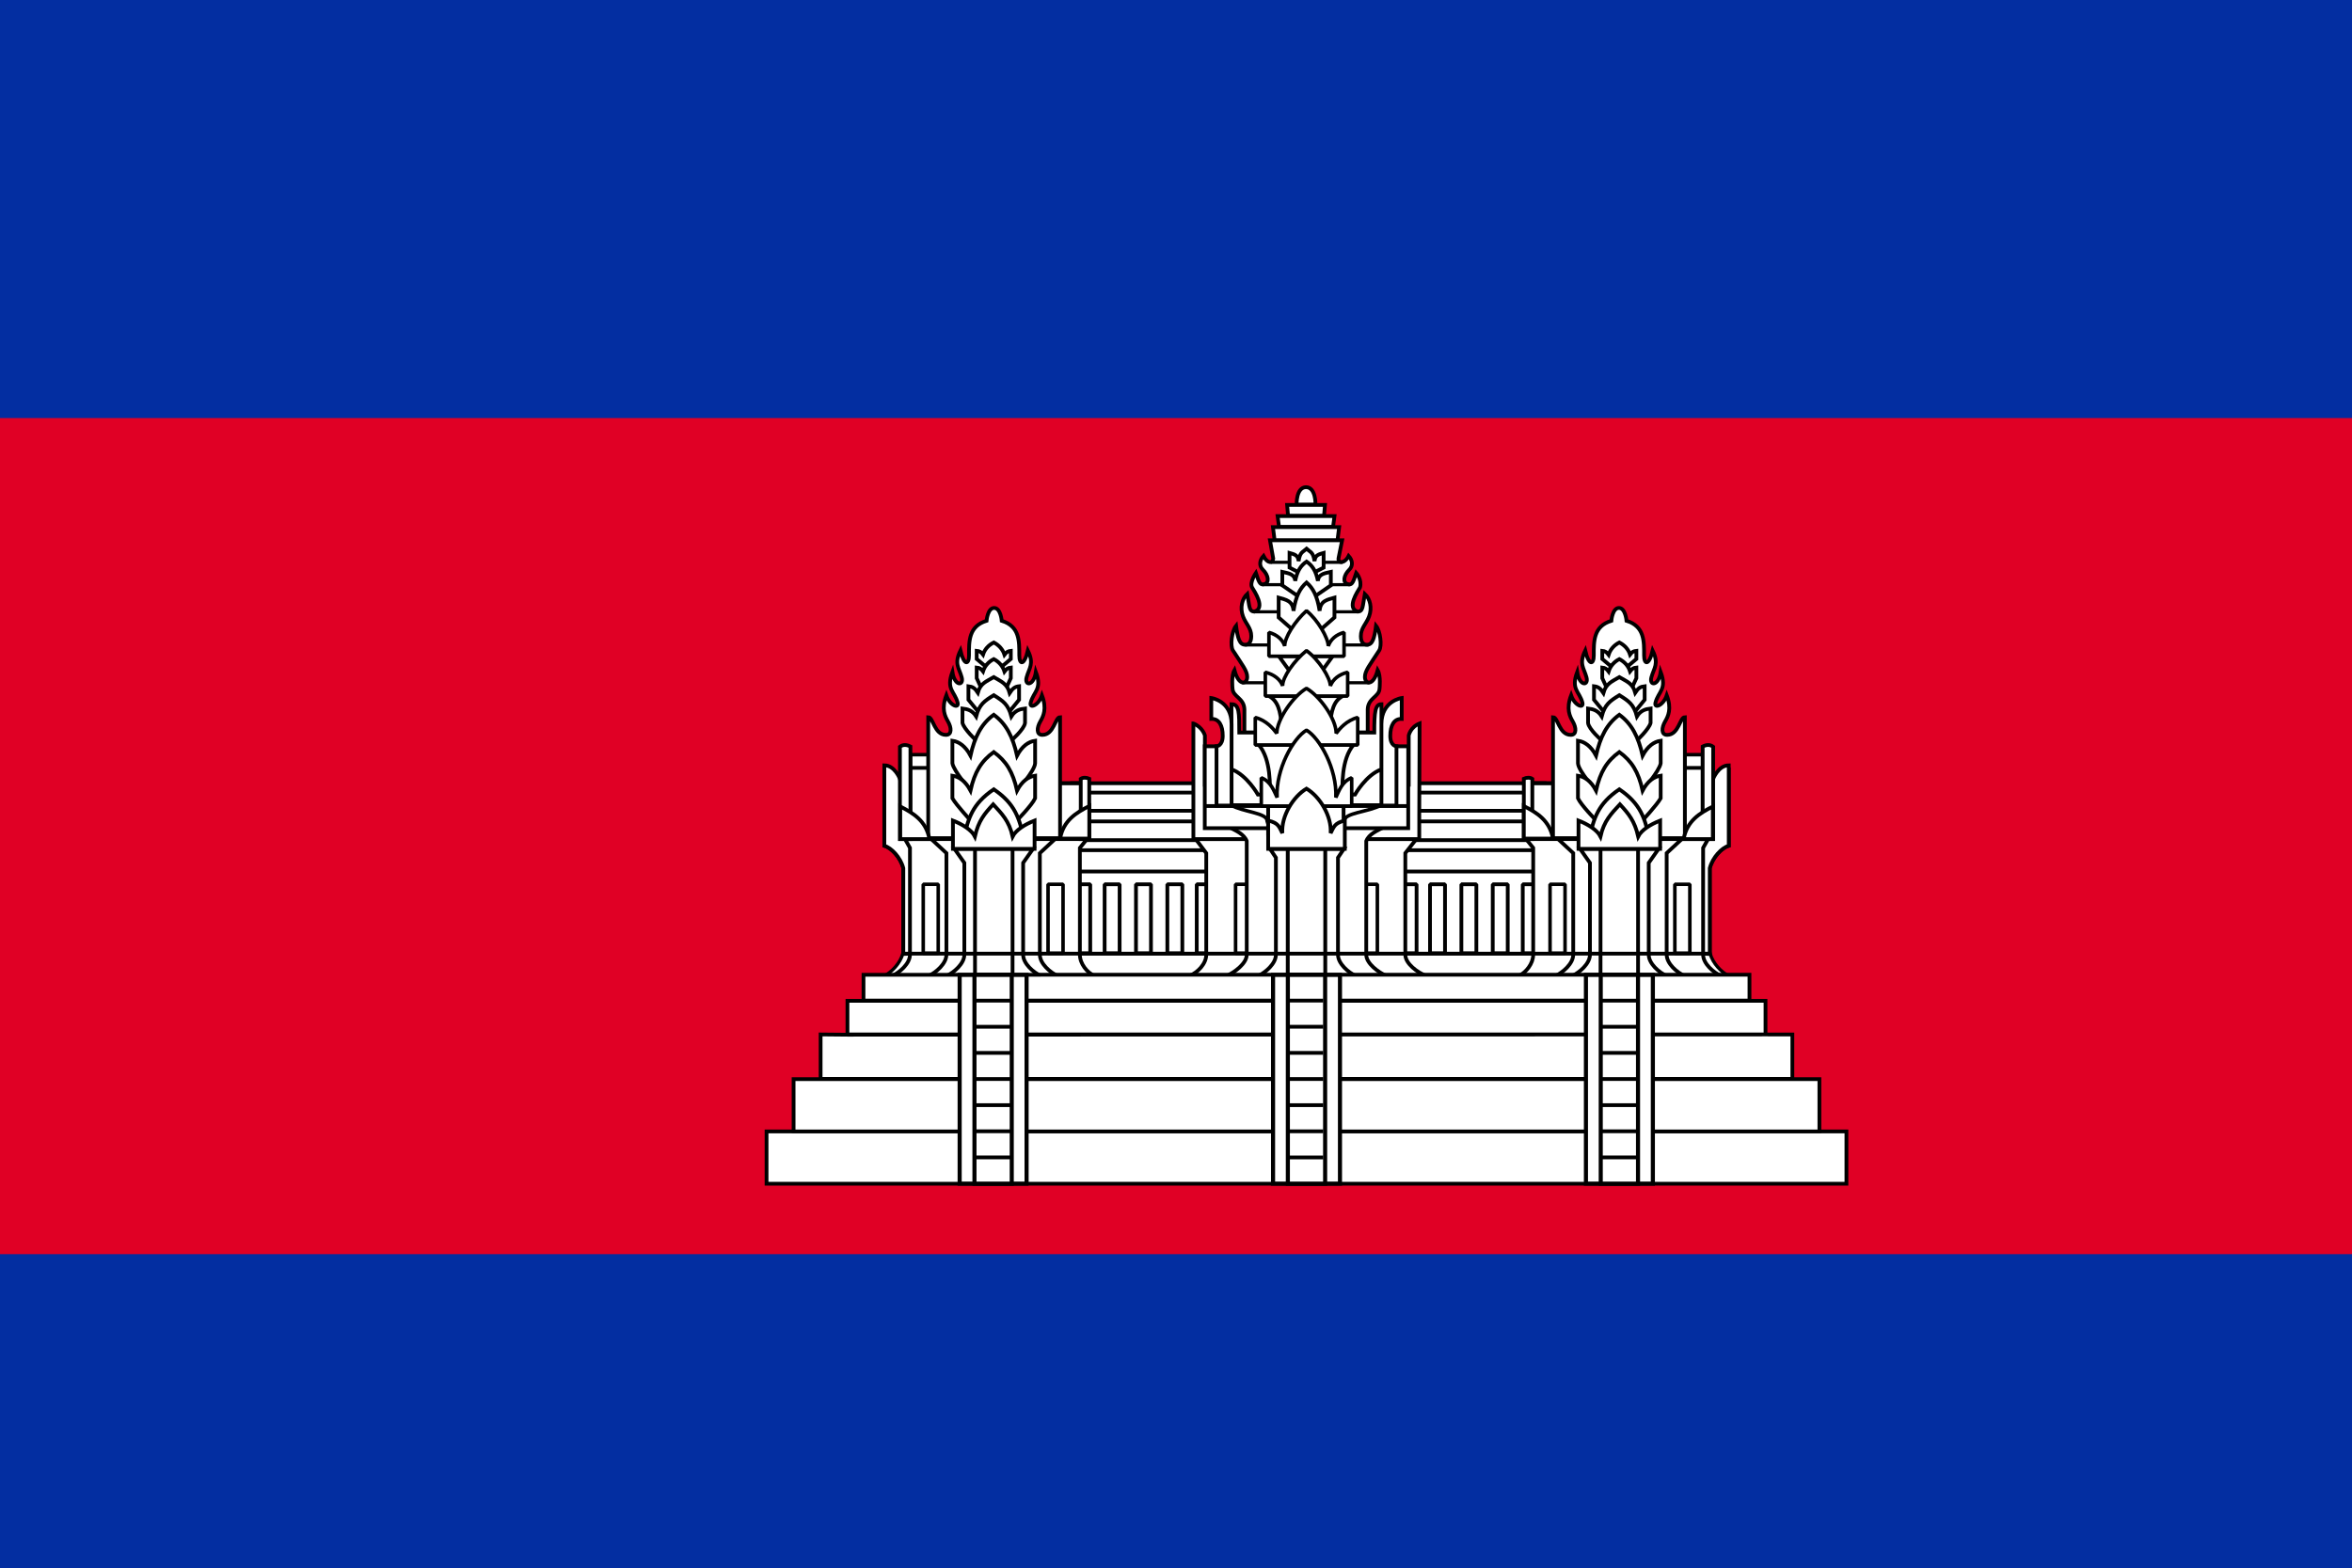
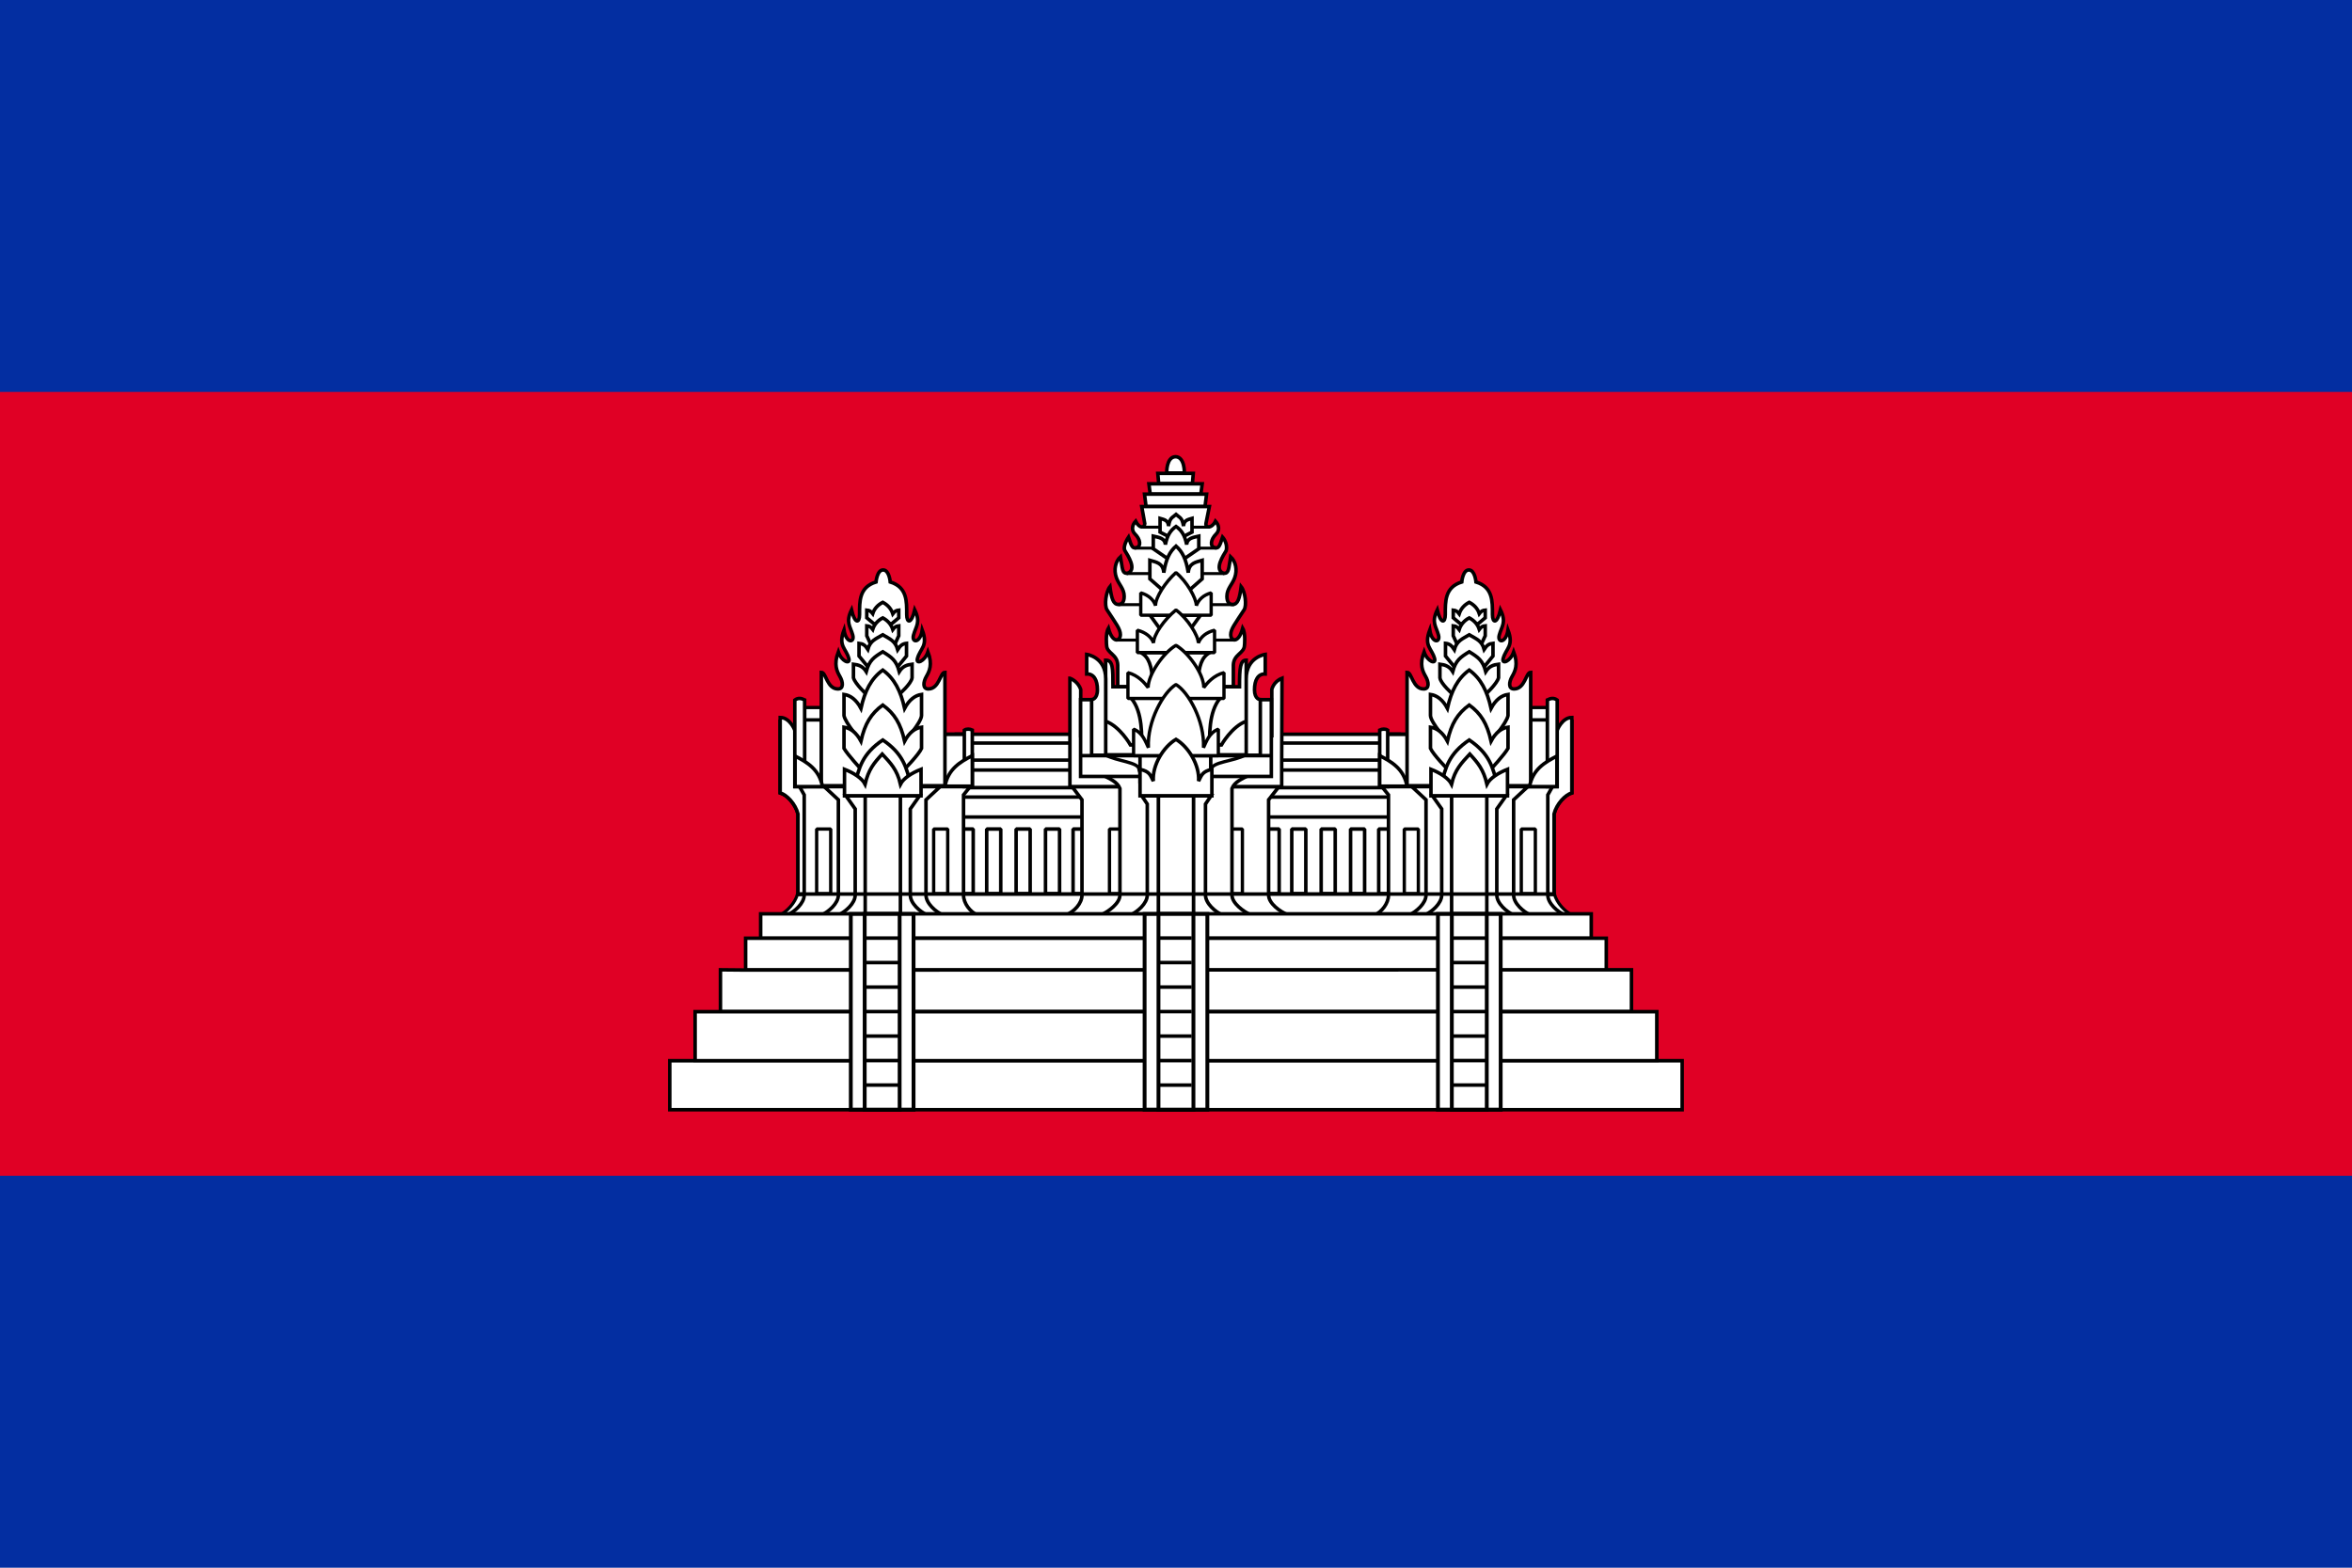
- <svg xmlns="http://www.w3.org/2000/svg" xmlns:xlink="http://www.w3.org/1999/xlink" viewBox="0 0 900 600" version="1.1" width="900" height="600">
-   <path d="M0 0h1000v640H0Z" fill="#032ea1" />
-   <path d="M0 160h1000v320H0Z" fill="#e00025" />
-   <g transform="matrix(1.6 0 0 1.6 187.36 -697.78)" fill="#fff" stroke="#000" stroke-width=".9">
+ <svg xmlns="http://www.w3.org/2000/svg" xmlns:xlink="http://www.w3.org/1999/xlink" viewBox="0 0 960 640" version="1.1" width="960" height="640">
+   <path d="M0 0h960v640H0Z" fill="#032ea1" />
+   <path d="M0 160h960v320H0Z" fill="#e00025" />
+   <g transform="matrix(1.6 0 0 1.6 167.41 -697.78)" fill="#fff" stroke="#000" stroke-width=".9">
    <g stroke-linejoin="bevel">
      <path d="m138.91 623.46h113.8v43.788h-113.8z" stroke-width=".9" />
      <path d="M138.458 632.59h113.8v4.49h-113.8zm0 6.9h113.8v5.09h-113.8zm1.592 8.15v16.495h3.586V647.64Zm7.03 0v16.495h3.586V647.64Zm7.5 0v16.495h3.585V647.64Zm7.5 0v16.495h3.586V647.64Zm7.03 0v16.495h3.586V647.64Zm48.99 0v16.495h3.586V647.64Zm6.8 0v16.495h3.586V647.64Zm7.5 0v16.495h3.586V647.64Zm7.5 0v16.495h3.585V647.64Zm7.18 0v16.495h3.586V647.64Z" stroke-width=".9" />
      <path d="m138.46 625.7h113.8v4.354h-113.8z" stroke-width=".886" />
      <path d="M94.398 669.55c1.76-.897 3.767-2.984 4.424-5.32h193.07c.657 2.336 2.665 4.423 4.425 5.32z" stroke-linejoin="miter" stroke-width=".791" />
    </g>
    <path d="M193 556.8s-.144-4.112 2.25-4.157c2.396.044 2.25 4.157 2.25 4.157zm-12.49 54.54v-5.536c-.08-2.768-2.76-2.968-2.838-4.986 0 0-.346-3.027.452-4.408 1.084 4.047 3.056 3.304 3.056 1.64 0-1.453-1.117-2.804-3.408-6.33-.732-1.128-.28-4.66.747-5.923.397 3.07.852 4.54 2.17 4.54.805 0 1.462-.524 1.462-2.062 0-1.957-1.325-2.945-1.977-4.725-.76-2.078-.236-4.196 1.026-5.38.542 3.03.38 4.237 1.727 4.237 2.713-.858 0-4.786-.58-5.777-.666-1.155.897-3.46.897-3.46.863 2.69 1.14 2.91 2.07 2.66 1.174-.315 1.023-2.056-.41-3.463-.904-.89-.808-2.212.163-3.274.975 1.905 2.223 1.79 2.343.658l-.784-4.392h17.255l-.856 4.25c-.245 1.215 1.396 1.48 2.416-.515.972 1.062 1.067 2.385.163 3.274-1.432 1.407-1.584 3.148-.41 3.463.93.25 1.208.03 2.07-2.66 0 0 1.403 1.57.897 3.46-.58.99-3.293 4.92-.58 5.777 1.346 0 1.185-1.208 1.726-4.237 1.263 1.184 1.786 3.302 1.026 5.38-.65 1.78-1.976 2.768-1.976 4.725 0 1.538.657 2.062 1.46 2.062 1.32 0 1.775-1.47 2.173-4.54 1.025 1.263 1.478 4.795.746 5.922-2.29 3.526-3.408 4.877-3.408 6.33 0 1.664 1.97 2.407 3.056-1.64.797 1.38.45 4.408.45 4.408-.078 2.018-2.758 2.218-2.837 4.986v5.536zm7.22-46.02-.397-3.125h15.838l-.396 3.125zm1.06-3.19-.34-2.57h13.603l-.34 2.57zm2.16-2.66-.227-2.57h9.058l-.226 2.57zm33.02 110.08c-2.027-.78-4.977-2.92-4.977-5.07v-24.297l2.638-3.358h-52.775l2.53 3.36v24.296c0 2.15-2.027 4.29-4.053 5.07z" />
    <path d="m178.4 647.64h3.586v16.495h-3.586zm30.32 0h3.586v16.495h-3.586z" stroke-linejoin="bevel" stroke-width=".844" />
    <path d="M168.306 609.17v27.656h54.023v-5.957l.078-21.7c-2.208.868-2.596 2.87-2.596 2.87v11.778h-48.75V612.04s-.544-2.002-2.754-2.87z" />
    <path d="M176.781 633.932c1.705.902 3.607 1.652 4.286 3.36v27.19c0 2.128-2.977 4.243-4.75 5.042l-.057.026h.003l-.003.001h38.196-.003.003l-.057-.027c-1.773-.799-4.75-2.914-4.75-5.042v-27.19c.679-1.708 2.58-2.458 4.286-3.36H176.78Z" />
    <path d="m219.69 634.22v-19.587h-4.91v-1.91h-38.84v1.91h-4.91v19.587zm-12.55 35.33c-1.73-0.78-4.25-2.92-4.25-5.07v-23.214l1.422-2.11h-17.69l1.42 2.11v23.215c0 2.152-2.52 4.29-4.25 5.07z" />
    <path d="m190.88 639.16h8.966v30.377h-8.966z" stroke-width=".92" />
    <path d="M204.38 632.48c.02-2 5.838-2.09 8.832-3.795H177.26c2.994 1.704 8.675 1.844 8.675 3.795l1.217 3.882 14.883.598z" stroke-linejoin="bevel" stroke-width=".844" />
    <path d="m211.57 611.34c0-4.9 0.205-6.786 1.71-6.786v15.58c-3.69 1.34-6.325 6.05-6.325 6.05h-23.21s-2.635-4.71-6.326-6.05v-15.58c1.855 0 1.867 1.972 1.867 6.786zm1.71-2.01c0-5.618 4.85-6.25 4.85-6.25v5c-1.845-0.08-2.736 1.578-2.736 4.044s1.487 2.506 1.487 2.506v14.19h-3.6z" />
    <path d="m177.44 609.33c0-5.618-4.85-6.25-4.85-6.25v5c1.845-0.08 2.736 1.578 2.736 4.044s-1.487 2.506-1.487 2.506v14.19h3.6z" />
    <g fill="none" stroke-width=".75">
      <path d="m186.84 570.62h17.128m-19.158 5.35h20.92m-22.95 6.49h24.904m-27.024 7.93h29.536m-30.216 9.04h30.426" />
      <path d="M170.75 628.92h48.66m-33.22.01h18.036v6.63H186.19Z" stroke-width=".9" />
    </g>
    <path d="M183.93 614.24c2.99 3.59 2.713 9.68 2.68 13.27h17.342c-.035-3.59-.312-9.68 2.678-13.27zm9.75-41.13-2.376-1.224v-3.497c.97.29 2.062.41 2.168 1.958.338-2.21.948-2.102 1.907-2.963.957.86 1.567.753 1.905 2.963.107-1.548 1.197-1.667 2.17-1.96v3.498l-2.378 1.224z" />
    <path d="m193.52 578.85-3.946-2.713v-3.223c1.383.32 2.936.45 3.088 2.15.482-2.424 1.35-3.676 2.715-4.62 1.365.944 2.233 2.196 2.715 4.62.152-1.7 1.705-1.83 3.09-2.15v3.223l-3.948 2.713z" />
    <path d="m193.24 587.8-4.538-3.985v-4.736c1.59.47 3.377.662 3.552 3.156.553-3.56 1.552-5.4 3.12-6.787 1.57 1.387 2.57 3.226 3.123 6.786.175-2.494 1.96-2.686 3.55-3.157v4.735l-4.536 3.985zm8.37 5.29-4.104 5.676h-4.646l-4.104-5.676zm-15.22 9.53c2.053 1.122 2.81 3.357 3.03 7.553h11.55c.22-4.196.977-6.43 3.03-7.553z" />
    <g stroke-linejoin="bevel" stroke-width=".844">
      <path d="M204.34 593.09v-5.702c-1.95.537-3.213 1.69-3.776 3.258 0-1.893-2.49-6.257-5.207-8.43-2.724 2.432-5.257 6.38-5.206 8.43-.463-1.492-1.825-2.72-3.775-3.258v5.702z" />
      <path d="M205.205 602.62v-5.702c-2.138.537-3.522 1.69-4.14 3.258 0-1.893-2.73-6.258-5.707-8.43-2.986 2.432-5.763 6.38-5.707 8.43-.508-1.492-2.002-2.72-4.14-3.258v5.702z" />
      <path d="M207.608 614.32v-6.577c-2.66.687-4.312 2.653-5.15 3.8 0-3.56-4.02-8.99-7.1-10.768-3.16 1.825-7.1 7.435-7.1 10.768-.86-1.14-2.49-3.113-5.15-3.8v6.577z" />
      <path d="M206.168 628.92v-6.762c-2.346.92-3.048 3.18-3.786 4.717.29-6.86-3.862-14.23-7.024-16.1-3.163 1.87-7.393 9.4-7.024 16.1-.758-1.527-1.44-3.797-3.786-4.717v6.762z" />
    </g>
    <path d="M204.523 639.16v-6.762c-2.458.585-2.61 1.49-3.392 3.006.29-4.097-2.61-8.77-5.773-10.64-3.163 1.87-6.064 6.544-5.774 10.64-.78-1.515-.877-2.42-3.39-3.006v6.762z" />
    <g id="a" stroke-width=".9">
      <path d="M98.935 664.23v-20.44c-.67-2.603-2.88-4.905-4.54-5.366V620.43l3.74 2.024 4.272 18.81v22.966z" />
      <path d="M98.935 664.31v-20.52c-.67-2.602-2.88-4.904-4.54-5.365v-19.243c2.51 0 3.74 3.273 3.74 3.273l4.272 18.81v22.887z" />
      <path d="M96.275 669.55c1.73-.78 4.25-2.92 4.25-5.07v-25.547l-1.187-2.108h43.523l-1.698 2.108v25.547c0 2.15 1.73 4.29 3.46 5.07z" />
      <path d="M135.84 669.55c-1.73-.78-4.25-2.92-4.25-5.07v-24.297l3.62-3.36-29.588.002 3.62 3.358v24.297c0 2.15-2.52 4.29-4.25 5.07z" />
      <path d="m131.84 669.55c-1.73-0.78-4.25-2.92-4.25-5.07v-21.965l2.37-3.36h-18.798l2.37 3.36v21.965c0 2.15-2.52 4.29-4.25 5.07z" />
      <path d="m116.08 639.16h8.981v30.393h-8.981z" />
      <path d="M103.7 647.64h3.586v16.495H103.7Zm29.848 0h3.586v16.495h-3.586zm-32.908-27.82h4.32v16.91h-4.32zm0-3.18h4.295v3.14h-4.295z" stroke-linejoin="bevel" stroke-width=".844" />
      <path d="m136.17 623.46h6.16v13.054h-6.16z" stroke-linejoin="bevel" stroke-width=".969" />
      <path d="M104.89 636.6v-28.94c1.232 0 1.422 4.24 4.25 4.24 1.47 0 1.314-1.756.488-3.187-.732-1.268-1.637-3.018-.407-6.28.844 2.496 3.113 3.288 2.694 1.723-.72-2.688-2.795-3.13-1.24-7.302.542 3.48 2.774 3.327 2.232 1.304-.61-2.28-1.873-3.214-.316-6.428.873 3.65 2.052 3.435 2.052 1.17 0-3.346-.128-6.956 4.203-8.295 0 0 .25-3.068 1.812-3.068s1.813 3.068 1.813 3.068c4.33 1.34 4.202 4.95 4.202 8.296 0 2.265 1.18 2.48 2.052-1.17 1.558 3.214.295 4.148-.315 6.428-.544 2.023 1.69 2.177 2.23-1.304 1.556 4.172-.518 4.614-1.24 7.302-.418 1.565 1.85.773 2.694-1.722 1.23 3.26.325 5.01-.407 6.28-.826 1.43-.983 3.187.49 3.187 2.826 0 3.016-4.24 4.248-4.24v28.94zm-6.766-21.86v22.08h2.51v-22.136c-.904-.457-1.754-.527-2.51.056z" />
      <path d="M98.203 629.03c3.112 1.59 6.195 3.433 6.975 7.793h-6.975zm43.167-6.61v14.407h2.035v-14.443c-.635-.298-1.503-.345-2.035.036z" />
      <path d="M143.41 628.92c-3.112 1.59-6.195 3.433-6.975 7.793h6.975zm-20.58-33.65 1.814-1.525v-1.953c-.664.065-1.026.293-1.516.936-.417-1.295-1.334-2.305-2.562-2.933-1.23.628-2.146 1.593-2.563 2.887-.49-.643-.852-.825-1.516-.89v1.953l1.815 1.525z" />
      <path d="m123.801 600.16.843-1.825v-2.54c-.664.067-1.026.298-1.516.95-.417-1.313-1.334-2.338-2.562-2.974-1.23.637-2.146 1.616-2.563 2.928-.49-.65-.852-.836-1.516-.902v2.54l.844 1.824z" />
      <path d="m123.927 606.79 2.695-3.287v-3.243c-.986.11-1.524.503-2.252 1.606-.62-2.222-1.98-2.708-3.806-3.786-1.824 1.078-3.186 1.485-3.805 3.707-.729-1.103-1.267-1.416-2.25-1.527v3.243l2.692 3.287z" />
      <path d="M124.718 613.3s3.14-2.74 3.326-4.244v-3.467c-1.217.142-2.368.458-3.267 1.882-.764-2.87-1.96-3.67-4.211-5.062-2.254 1.392-3.448 2.192-4.213 5.062-.9-1.425-2.05-1.74-3.266-1.883v3.466c.395 1.504 3.325 4.244 3.325 4.244z" />
      <path d="M126.056 625.32s4.3-4.76 4.4-6.616v-5.406c-1.61.223-3.131 1.33-4.32 3.55-1.011-4.474-2.59-7.594-5.57-9.764-2.98 2.17-4.56 5.29-5.57 9.765-1.19-2.222-2.712-3.33-4.321-3.552v5.406c.308 1.855 4.4 6.616 4.4 6.616z" />
      <path d="M126.056 632.43s3.677-3.742 4.4-5.366v-5.406c-1.61.223-3.131 1.33-4.32 3.55-1.011-4.474-2.59-7.036-5.57-9.206-2.98 2.17-4.56 4.732-5.57 9.207-1.19-2.223-2.712-3.33-4.321-3.552v5.406c.933 1.624 4.4 5.366 4.4 5.366z" />
      <path d="m127.73 636.56c-1.072-4.668-1.995-8.13-7.162-11.64-5.168 3.51-6.09 6.972-7.164 11.64z" />
      <path d="M130.329 639.16v-6.762c-2.346.92-4.467 2.28-5.25 3.795-.872-3.754-2.556-5.408-4.652-7.68-2.097 2.272-3.5 3.926-4.375 7.68-.782-1.515-2.902-2.875-5.25-3.795v6.762z" />
    </g>
    <use transform="matrix(-1 0 0 1 390.74 0)" width="100%" height="100%" xlink:href="#a" />
    <path d="M89.412 669.28v6.173h211.89v-6.174zm-3.836 6.23v8.05h219.56v-8.05zm219.56 8.05-219.56.06-6.418-.06v10.622h232.398v-10.62zM72.693 694.25l.002 12.51h245.33l-.002-12.51zm245.332 12.51v.02H72.695v-.02h-6.467v12.51h258.26v-12.51z" />
    <path d="M112.41 669.31h16.005v49.935H112.41Z" stroke-width=".98" />
    <path d="m115.95 669.31h8.917v49.936h-8.917z" stroke-width=".978" />
    <path d="m187.36 669.31h16.006v49.935h-16.006z" stroke-width=".98" />
    <path d="M190.9 669.31h8.916v49.936H190.9Z" stroke-width=".978" />
    <path d="M262.19 669.31h16.005v49.935H262.19Z" stroke-width=".98" />
    <path d="m265.73 669.31h8.917v49.936h-8.917z" stroke-width=".978" />
    <path d="m98.935 664.23h193.07m-176.22 48.74h9.244m-9.244-6.25h9.244m-9.244-6.25h9.244m-9.244-6.25h9.244m-9.244-6.25h9.244m-9.244-6.25h9.244m-9.244-6.25h9.244m65.736 37.51h8.607m-8.607-6.253h8.607m-8.607-6.254h8.607m-8.607-6.253h8.607m-8.607-6.253h8.607m-8.607-6.253h8.607m-8.607-6.254h8.607m66.193 37.51h9.244m-9.244-6.25h9.244m-9.244-6.25h9.244m-9.244-6.25h9.244m-9.244-6.25h9.244m-9.244-6.25h9.244m-9.244-6.25h9.244" fill="none" stroke-width=".9" />
  </g>
</svg>
